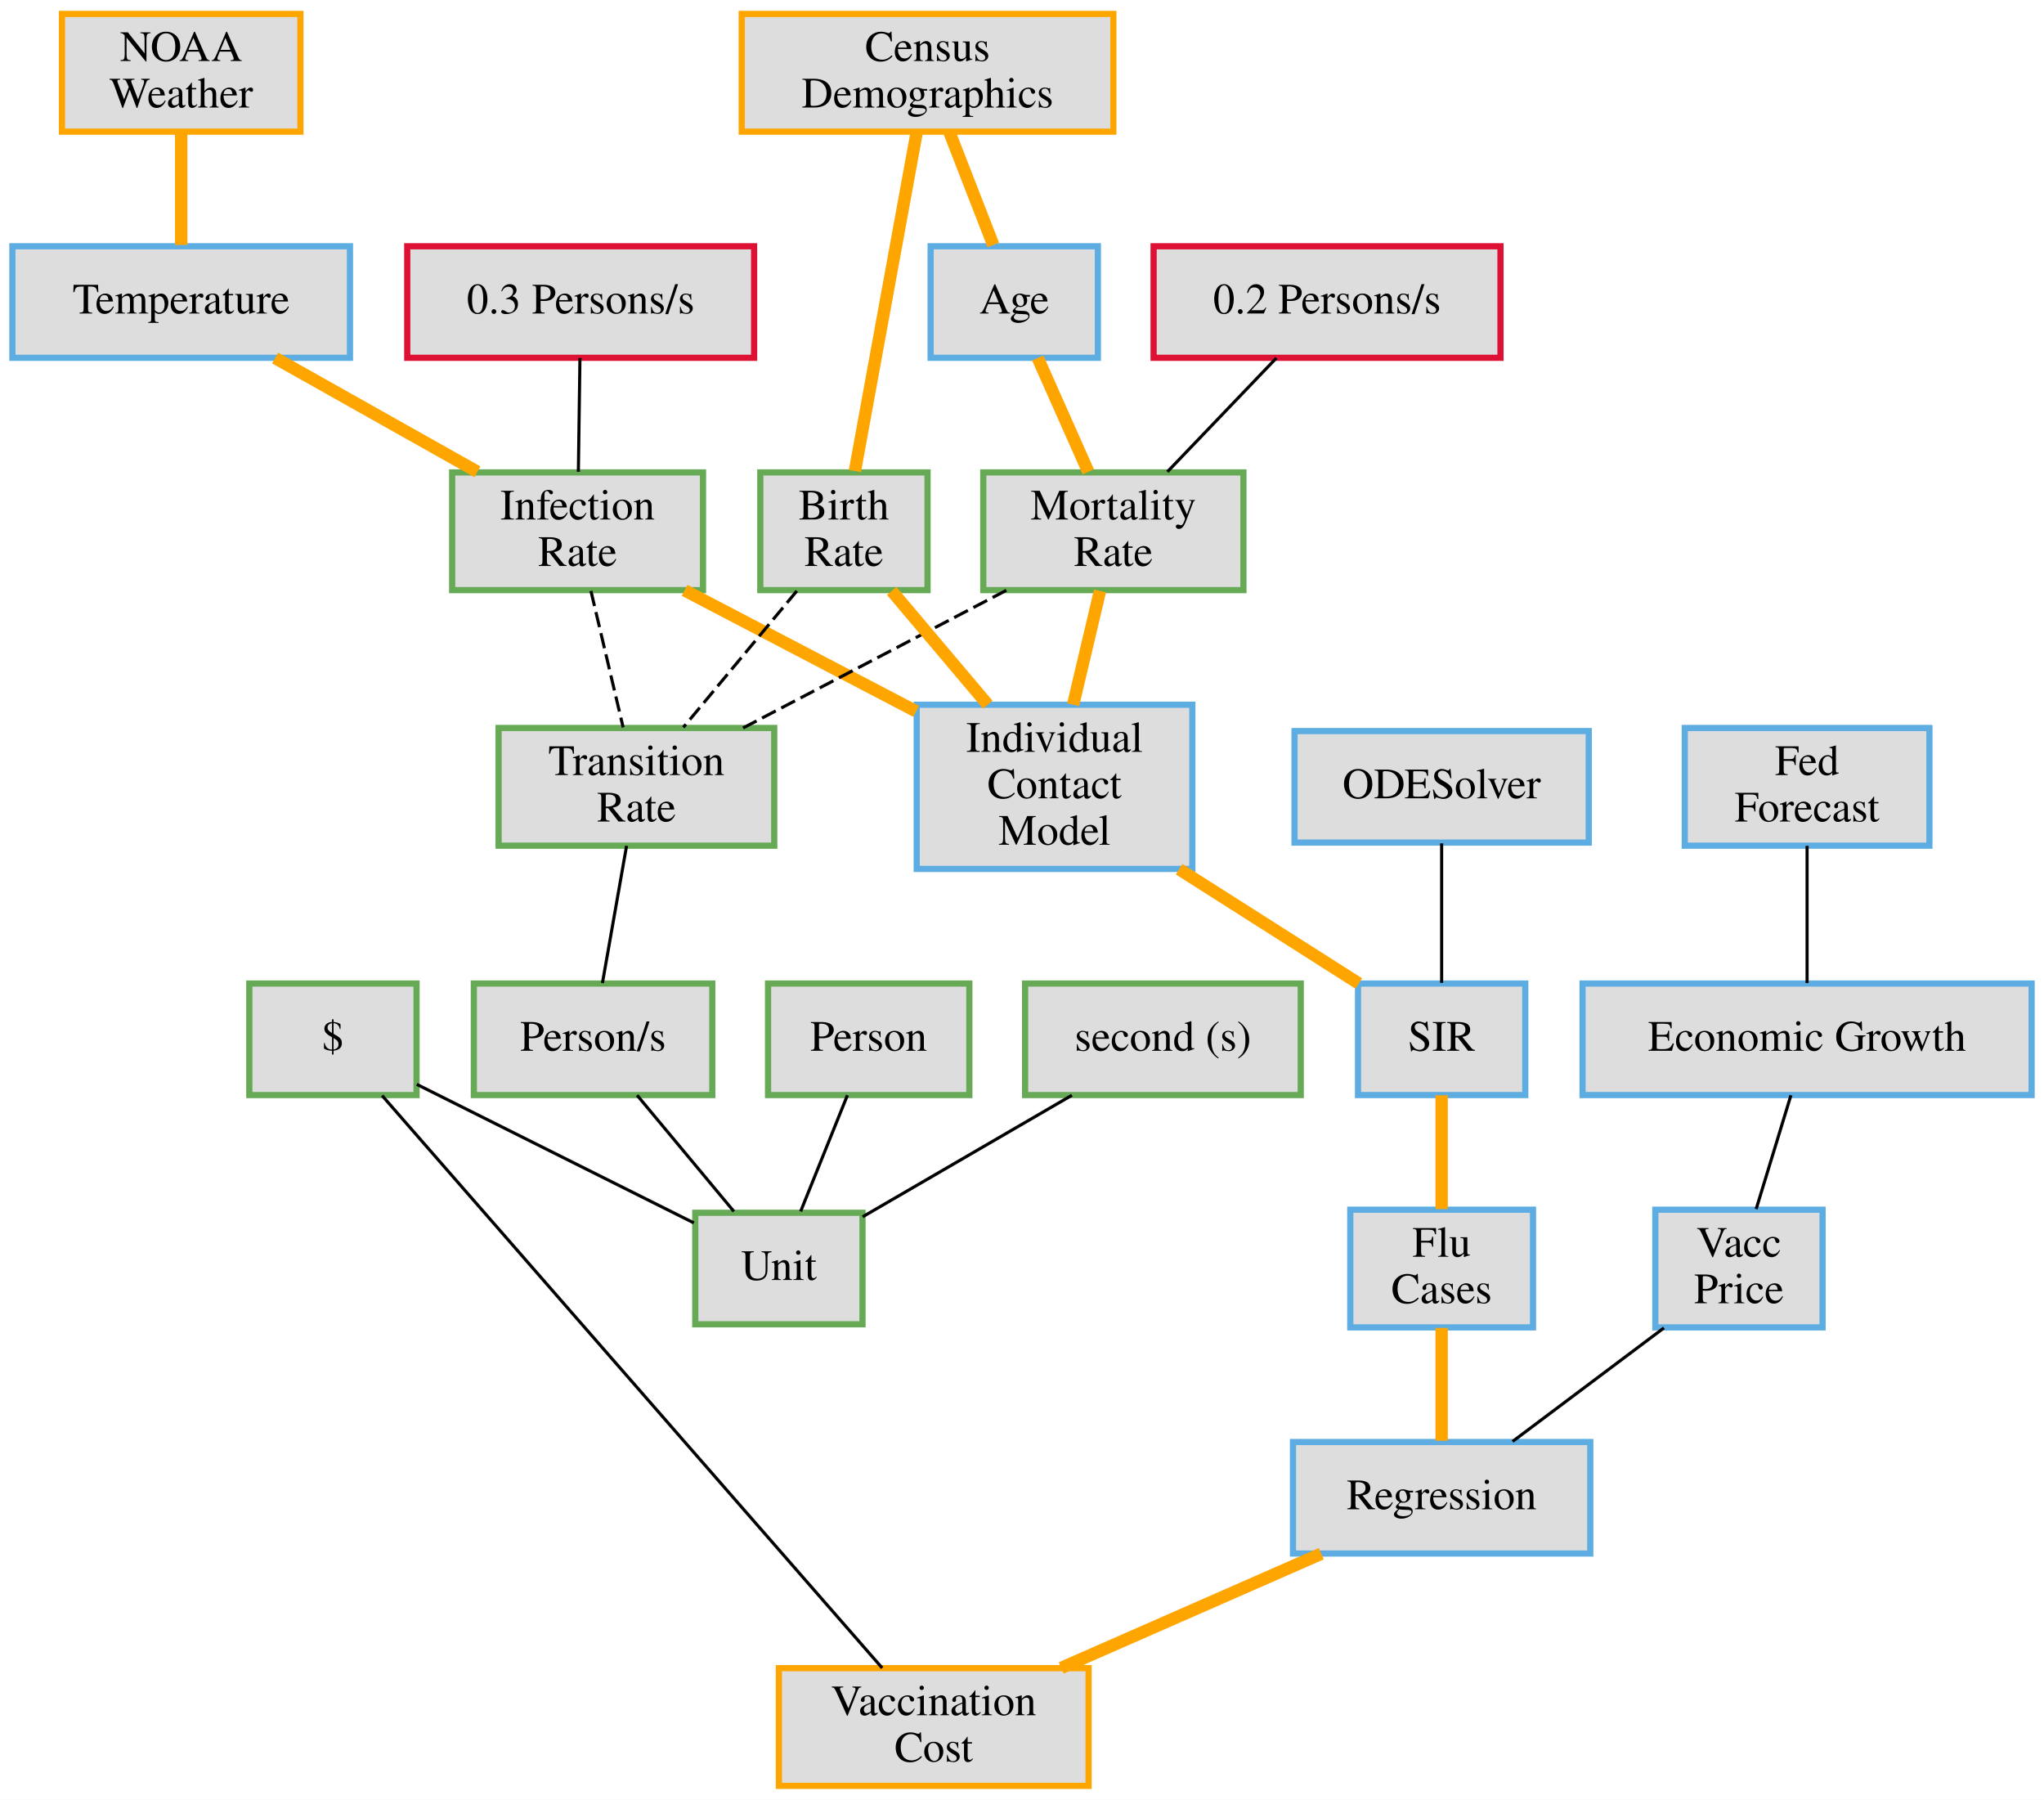
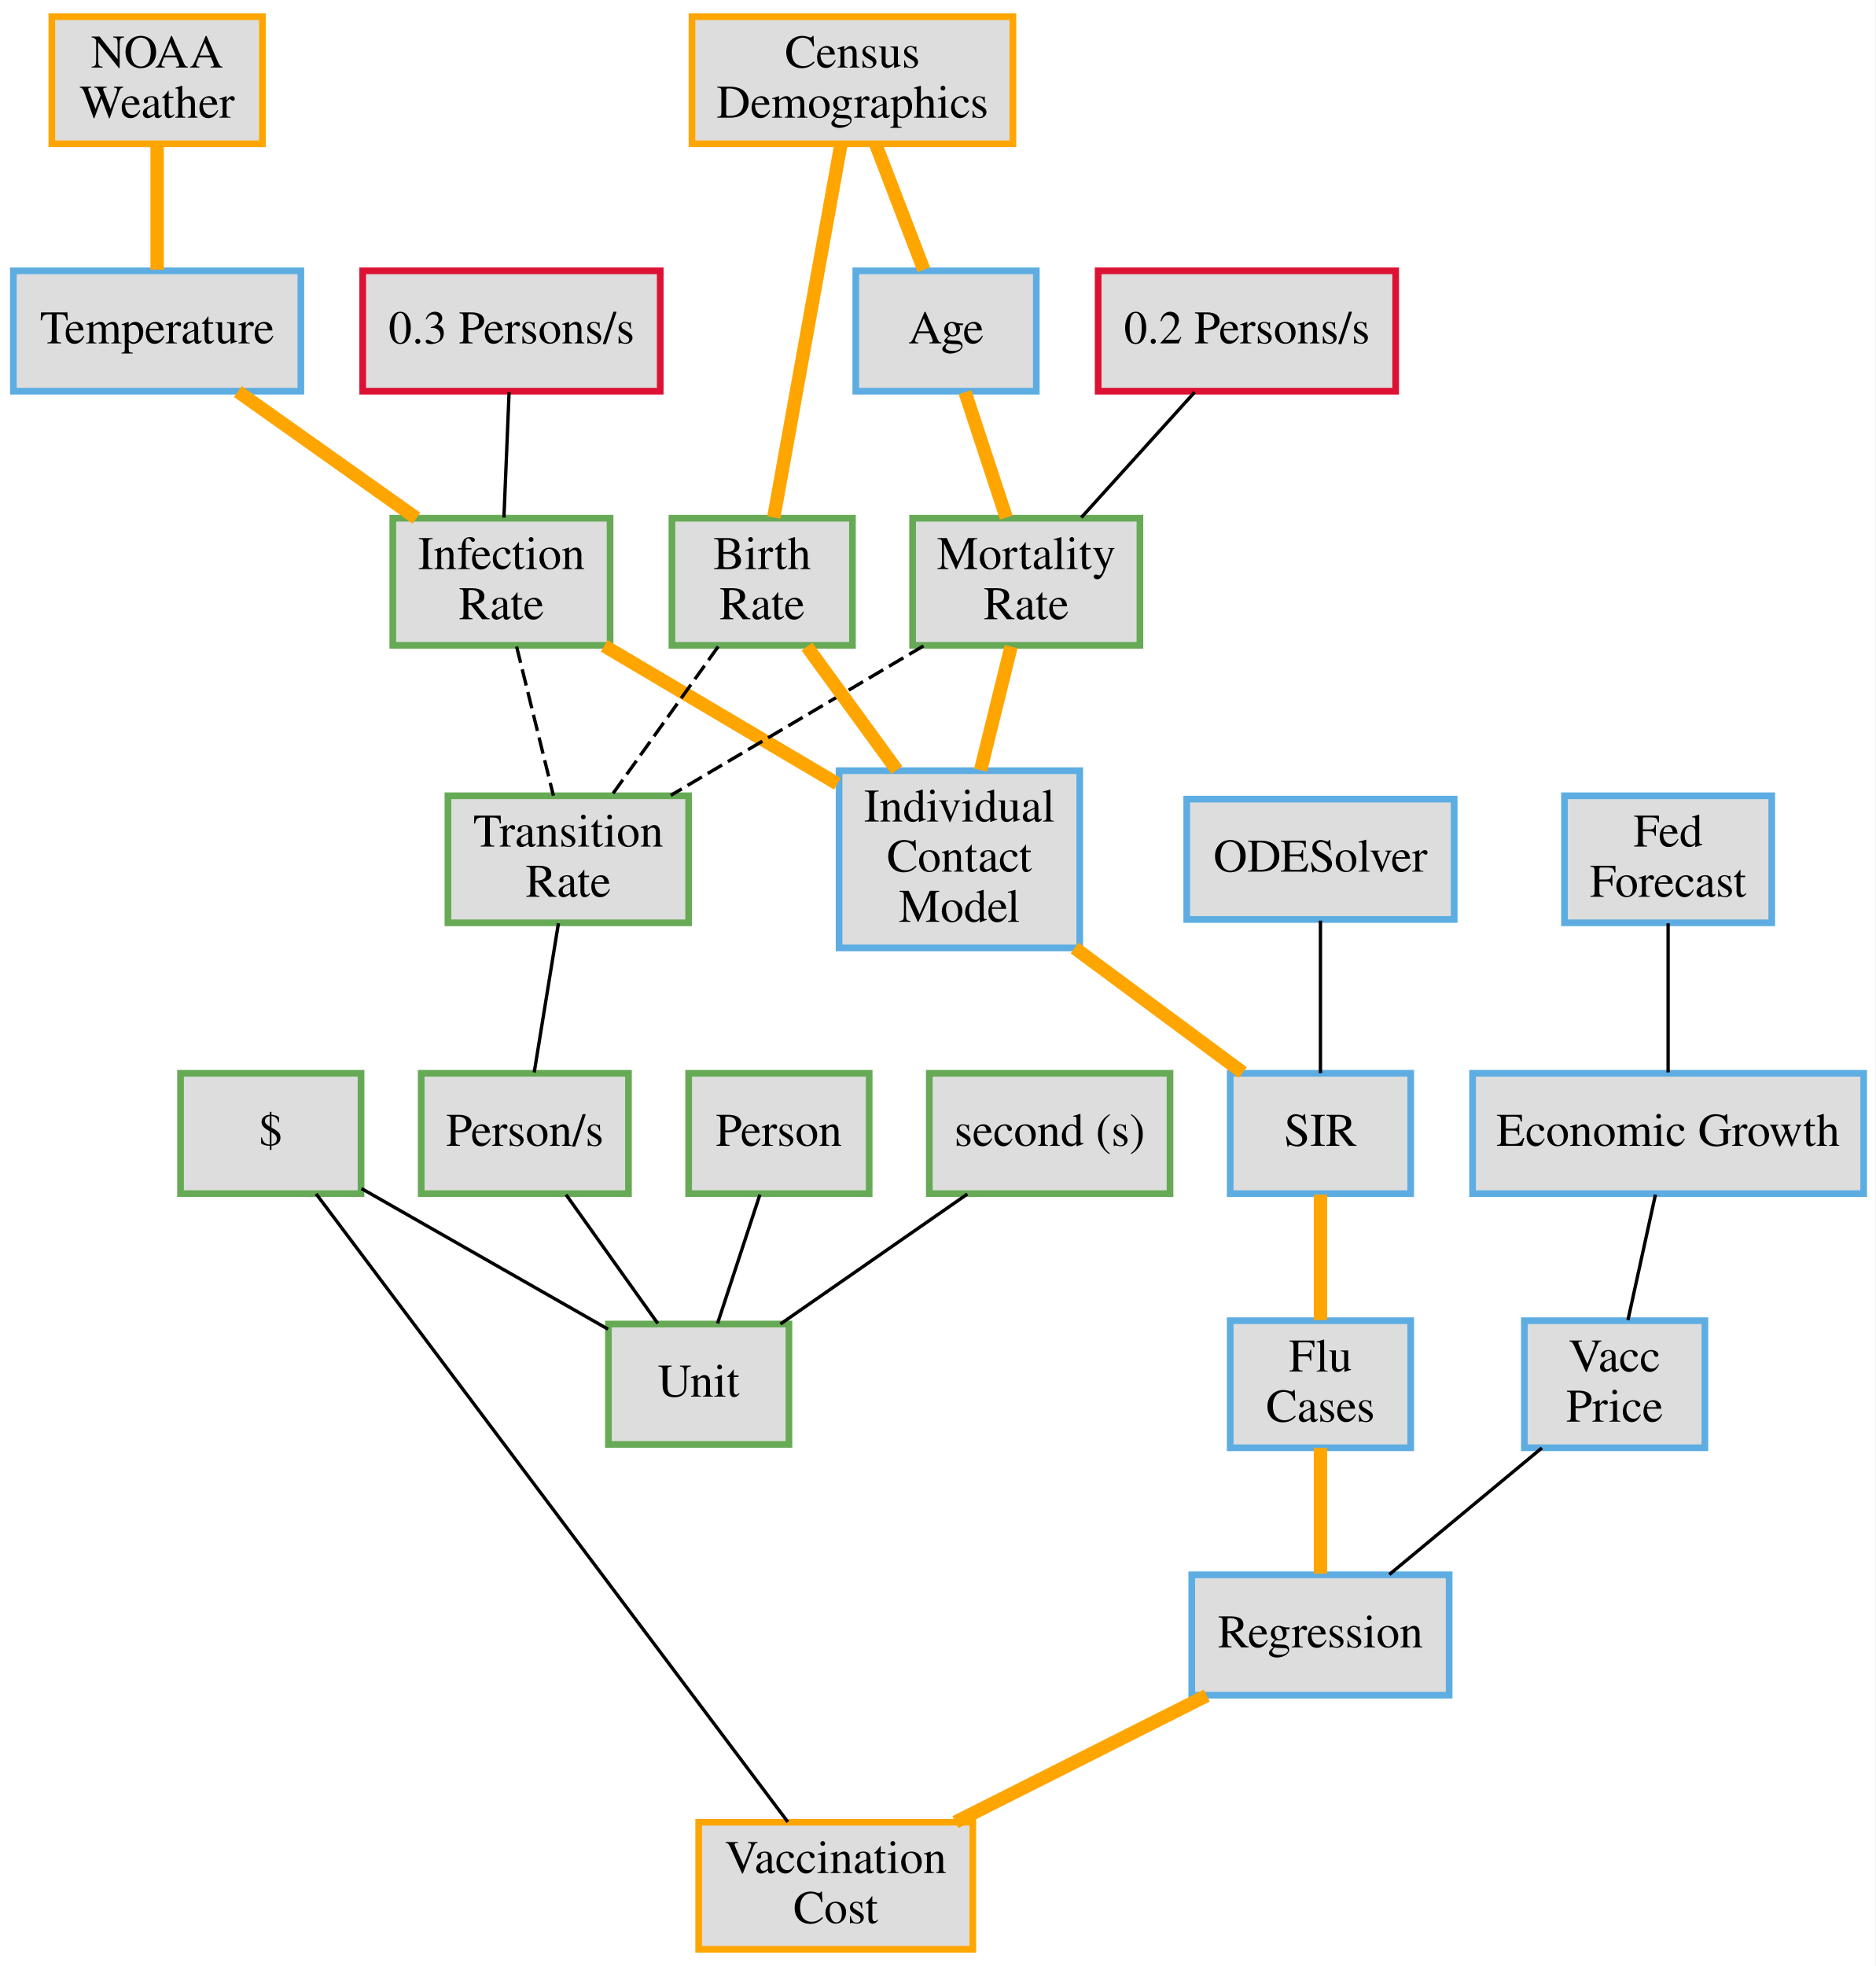
- <svg xmlns="http://www.w3.org/2000/svg" width="660pt" height="581pt" viewBox="0.00 0.00 660.00 581.00">
-   <g id="graph0" class="graph" transform="scale(1 1) rotate(0) translate(4 577)">
-     <polygon fill="white" stroke="none" points="-4,4 -4,-577 656,-577 656,4 -4,4" />
+ <svg xmlns="http://www.w3.org/2000/svg" width="561pt" height="588pt" viewBox="0.00 0.00 561.00 588.00">
+   <g id="graph0" class="graph" transform="scale(1 1) rotate(0) translate(4 584)">
+     <polygon fill="white" stroke="none" points="-4,4 -4,-584 557,-584 557,4 -4,4" />
    <g id="node1" class="node">
-       <polygon fill="#dddddd" stroke="#5dade2" stroke-width="2" points="292,-296.5 292,-349.5 381,-349.5 381,-296.5 292,-296.5" />
-       <text text-anchor="middle" x="336.5" y="-334.3" font-family="Times,serif" font-size="14.00">Individual</text>
-       <text text-anchor="middle" x="336.5" y="-319.3" font-family="Times,serif" font-size="14.00">Contact</text>
-       <text text-anchor="middle" x="336.5" y="-304.3" font-family="Times,serif" font-size="14.00">Model</text>
+       <polygon fill="#dddddd" stroke="#5dade2" stroke-width="2" points="247,-300.5 247,-353.5 319,-353.5 319,-300.5 247,-300.5" />
+       <text text-anchor="middle" x="283" y="-338.3" font-family="Times,serif" font-size="14.00">Individual</text>
+       <text text-anchor="middle" x="283" y="-323.3" font-family="Times,serif" font-size="14.00">Contact</text>
+       <text text-anchor="middle" x="283" y="-308.3" font-family="Times,serif" font-size="14.00">Model</text>
    </g>
    <g id="node2" class="node">
-       <polygon fill="#dddddd" stroke="#5dade2" stroke-width="2" points="434.5,-223.5 434.5,-259.5 488.5,-259.5 488.5,-223.5 434.5,-223.5" />
-       <text text-anchor="middle" x="461.5" y="-237.8" font-family="Times,serif" font-size="14.00">SIR</text>
+       <polygon fill="#dddddd" stroke="#5dade2" stroke-width="2" points="364,-227 364,-263 418,-263 418,-227 364,-227" />
+       <text text-anchor="middle" x="391" y="-241.3" font-family="Times,serif" font-size="14.00">SIR</text>
    </g>
    <g id="edge1" class="edge">
-       <path fill="none" stroke="orange" stroke-width="4" d="M376.739,-296.408C395.723,-284.334 417.86,-270.255 434.749,-259.514" />
+       <path fill="none" stroke="orange" stroke-width="4" d="M317.469,-300.468C333.89,-288.304 353.095,-274.078 367.76,-263.215" />
    </g>
    <g id="node22" class="node">
-       <polygon fill="#dddddd" stroke="#5dade2" stroke-width="2" points="432,-148.5 432,-186.5 491,-186.5 491,-148.5 432,-148.5" />
-       <text text-anchor="middle" x="461.5" y="-171.3" font-family="Times,serif" font-size="14.00">Flu</text>
-       <text text-anchor="middle" x="461.5" y="-156.3" font-family="Times,serif" font-size="14.00">Cases</text>
+       <polygon fill="#dddddd" stroke="#5dade2" stroke-width="2" points="364,-151 364,-189 418,-189 418,-151 364,-151" />
+       <text text-anchor="middle" x="391" y="-173.8" font-family="Times,serif" font-size="14.00">Flu</text>
+       <text text-anchor="middle" x="391" y="-158.8" font-family="Times,serif" font-size="14.00">Cases</text>
    </g>
    <g id="edge19" class="edge">
-       <path fill="none" stroke="orange" stroke-width="4" d="M461.5,-223.437C461.5,-212.375 461.5,-197.979 461.5,-186.699" />
+       <path fill="none" stroke="orange" stroke-width="4" d="M391,-226.7C391,-215.401 391,-200.669 391,-189.194" />
    </g>
    <g id="node3" class="node">
-       <polygon fill="#dddddd" stroke="#66aa55" stroke-width="2" points="142,-386.5 142,-424.5 223,-424.5 223,-386.5 142,-386.5" />
-       <text text-anchor="middle" x="182.5" y="-409.3" font-family="Times,serif" font-size="14.00">Infection</text>
-       <text text-anchor="middle" x="182.5" y="-394.3" font-family="Times,serif" font-size="14.00">Rate</text>
+       <polygon fill="#dddddd" stroke="#66aa55" stroke-width="2" points="113.5,-391 113.5,-429 178.5,-429 178.5,-391 113.5,-391" />
+       <text text-anchor="middle" x="146" y="-413.8" font-family="Times,serif" font-size="14.00">Infection</text>
+       <text text-anchor="middle" x="146" y="-398.8" font-family="Times,serif" font-size="14.00">Rate</text>
    </g>
    <g id="edge2" class="edge">
-       <path fill="none" stroke="orange" stroke-width="4" d="M217.061,-386.434C239.142,-374.892 267.995,-359.809 291.811,-347.36" />
+       <path fill="none" stroke="orange" stroke-width="4" d="M176.745,-390.822C197.415,-378.601 224.754,-362.438 246.524,-349.566" />
    </g>
    <g id="node7" class="node">
-       <polygon fill="#dddddd" stroke="#66aa55" stroke-width="2" points="157,-304 157,-342 246,-342 246,-304 157,-304" />
-       <text text-anchor="middle" x="201.5" y="-326.8" font-family="Times,serif" font-size="14.00">Transition</text>
-       <text text-anchor="middle" x="201.5" y="-311.8" font-family="Times,serif" font-size="14.00">Rate</text>
+       <polygon fill="#dddddd" stroke="#66aa55" stroke-width="2" points="130,-308 130,-346 202,-346 202,-308 130,-308" />
+       <text text-anchor="middle" x="166" y="-330.8" font-family="Times,serif" font-size="14.00">Transition</text>
+       <text text-anchor="middle" x="166" y="-315.8" font-family="Times,serif" font-size="14.00">Rate</text>
    </g>
    <g id="edge7" class="edge">
-       <path fill="none" stroke="black" stroke-dasharray="5,2" d="M186.811,-386.233C189.921,-373.059 194.1,-355.352 197.206,-342.194" />
+       <path fill="none" stroke="black" stroke-dasharray="5,2" d="M150.538,-390.62C153.834,-377.27 158.273,-359.296 161.549,-346.028" />
    </g>
    <g id="node4" class="node">
-       <polygon fill="#dddddd" stroke="#dd1133" stroke-width="2" points="127.5,-461.5 127.5,-497.5 239.5,-497.5 239.5,-461.5 127.5,-461.5" />
-       <text text-anchor="middle" x="183.5" y="-475.8" font-family="Times,serif" font-size="14.00">0.3 Persons/s</text>
+       <polygon fill="#dddddd" stroke="#dd1133" stroke-width="2" points="104.5,-467 104.5,-503 193.5,-503 193.5,-467 104.5,-467" />
+       <text text-anchor="middle" x="149" y="-481.3" font-family="Times,serif" font-size="14.00">0.3 Persons/s</text>
    </g>
    <g id="edge3" class="edge">
-       <path fill="none" stroke="black" d="M183.263,-461.437C183.109,-450.375 182.909,-435.979 182.753,-424.699" />
+       <path fill="none" stroke="black" d="M148.289,-466.7C147.825,-455.401 147.219,-440.669 146.748,-429.194" />
    </g>
    <g id="node5" class="node">
-       <polygon fill="#dddddd" stroke="#dd1133" stroke-width="2" points="368.5,-461.5 368.5,-497.5 480.5,-497.5 480.5,-461.5 368.5,-461.5" />
-       <text text-anchor="middle" x="424.5" y="-475.8" font-family="Times,serif" font-size="14.00">0.2 Persons/s</text>
+       <polygon fill="#dddddd" stroke="#dd1133" stroke-width="2" points="324.5,-467 324.5,-503 413.5,-503 413.5,-467 324.5,-467" />
+       <text text-anchor="middle" x="369" y="-481.3" font-family="Times,serif" font-size="14.00">0.2 Persons/s</text>
    </g>
    <g id="node6" class="node">
-       <polygon fill="#dddddd" stroke="#66aa55" stroke-width="2" points="313.5,-386.5 313.5,-424.5 397.5,-424.5 397.5,-386.5 313.5,-386.5" />
-       <text text-anchor="middle" x="355.5" y="-409.3" font-family="Times,serif" font-size="14.00">Mortality</text>
-       <text text-anchor="middle" x="355.5" y="-394.3" font-family="Times,serif" font-size="14.00">Rate</text>
+       <polygon fill="#dddddd" stroke="#66aa55" stroke-width="2" points="269,-391 269,-429 337,-429 337,-391 269,-391" />
+       <text text-anchor="middle" x="303" y="-413.8" font-family="Times,serif" font-size="14.00">Mortality</text>
+       <text text-anchor="middle" x="303" y="-398.8" font-family="Times,serif" font-size="14.00">Rate</text>
    </g>
    <g id="edge4" class="edge">
-       <path fill="none" stroke="black" d="M408.148,-461.437C397.547,-450.375 383.751,-435.979 372.941,-424.699" />
+       <path fill="none" stroke="black" d="M353.359,-466.7C343.143,-455.401 329.824,-440.669 319.45,-429.194" />
    </g>
    <g id="edge5" class="edge">
-       <path fill="none" stroke="orange" stroke-width="4" d="M351.189,-386.233C348.627,-375.378 345.338,-361.446 342.523,-349.517" />
+       <path fill="none" stroke="orange" stroke-width="4" d="M298.462,-390.62C295.765,-379.698 292.303,-365.679 289.34,-353.676" />
    </g>
    <g id="edge6" class="edge">
-       <path fill="none" stroke="black" stroke-dasharray="5,2" d="M320.939,-386.434C295.577,-373.177 261.281,-355.249 235.945,-342.005" />
+       <path fill="none" stroke="black" stroke-dasharray="5,2" d="M272.255,-390.822C249.692,-377.482 219.182,-359.443 196.643,-346.117" />
    </g>
    <g id="node9" class="node">
-       <polygon fill="#dddddd" stroke="#66aa55" stroke-width="2" points="149,-223.5 149,-259.5 226,-259.5 226,-223.5 149,-223.5" />
-       <text text-anchor="middle" x="187.5" y="-237.8" font-family="Times,serif" font-size="14.00">Person/s</text>
+       <polygon fill="#dddddd" stroke="#66aa55" stroke-width="2" points="122,-227 122,-263 184,-263 184,-227 122,-227" />
+       <text text-anchor="middle" x="153" y="-241.3" font-family="Times,serif" font-size="14.00">Person/s</text>
    </g>
    <g id="edge10" class="edge">
-       <path fill="none" stroke="black" d="M198.323,-303.96C195.984,-290.675 192.822,-272.722 190.52,-259.651" />
+       <path fill="none" stroke="black" d="M163.05,-307.847C160.878,-294.478 157.942,-276.412 155.805,-263.259" />
    </g>
    <g id="node8" class="node">
-       <polygon fill="#dddddd" stroke="#66aa55" stroke-width="2" points="241.5,-386.5 241.5,-424.5 295.5,-424.5 295.5,-386.5 241.5,-386.5" />
-       <text text-anchor="middle" x="268.5" y="-409.3" font-family="Times,serif" font-size="14.00">Birth</text>
-       <text text-anchor="middle" x="268.5" y="-394.3" font-family="Times,serif" font-size="14.00">Rate</text>
+       <polygon fill="#dddddd" stroke="#66aa55" stroke-width="2" points="197,-391 197,-429 251,-429 251,-391 197,-391" />
+       <text text-anchor="middle" x="224" y="-413.8" font-family="Times,serif" font-size="14.00">Birth</text>
+       <text text-anchor="middle" x="224" y="-398.8" font-family="Times,serif" font-size="14.00">Rate</text>
    </g>
    <g id="edge9" class="edge">
-       <path fill="none" stroke="orange" stroke-width="4" d="M283.93,-386.233C293.1,-375.378 304.868,-361.446 314.945,-349.517" />
+       <path fill="none" stroke="orange" stroke-width="4" d="M237.388,-390.62C245.344,-379.698 255.555,-365.679 264.298,-353.676" />
    </g>
    <g id="edge8" class="edge">
-       <path fill="none" stroke="black" stroke-dasharray="5,2" d="M253.297,-386.233C242.332,-373.059 227.594,-355.352 216.643,-342.194" />
+       <path fill="none" stroke="black" stroke-dasharray="5,2" d="M210.839,-390.62C201.28,-377.27 188.409,-359.296 178.909,-346.028" />
    </g>
    <g id="node11" class="node">
-       <polygon fill="#dddddd" stroke="#66aa55" stroke-width="2" points="220.5,-149.5 220.5,-185.5 274.5,-185.5 274.5,-149.5 220.5,-149.5" />
-       <text text-anchor="middle" x="247.5" y="-163.8" font-family="Times,serif" font-size="14.00">Unit</text>
+       <polygon fill="#dddddd" stroke="#66aa55" stroke-width="2" points="178,-152 178,-188 232,-188 232,-152 178,-152" />
+       <text text-anchor="middle" x="205" y="-166.3" font-family="Times,serif" font-size="14.00">Unit</text>
    </g>
    <g id="edge12" class="edge">
-       <path fill="none" stroke="black" d="M201.719,-223.437C211.145,-212.126 223.476,-197.328 232.966,-185.941" />
+       <path fill="none" stroke="black" d="M165.323,-226.7C173.612,-215.063 184.494,-199.787 192.765,-188.176" />
    </g>
    <g id="node10" class="node">
-       <polygon fill="#dddddd" stroke="#66aa55" stroke-width="2" points="244,-223.5 244,-259.5 309,-259.5 309,-223.5 244,-223.5" />
-       <text text-anchor="middle" x="276.5" y="-237.8" font-family="Times,serif" font-size="14.00">Person</text>
+       <polygon fill="#dddddd" stroke="#66aa55" stroke-width="2" points="202,-227 202,-263 256,-263 256,-227 202,-227" />
+       <text text-anchor="middle" x="229" y="-241.3" font-family="Times,serif" font-size="14.00">Person</text>
    </g>
    <g id="edge11" class="edge">
-       <path fill="none" stroke="black" d="M269.627,-223.437C265.072,-212.126 259.111,-197.328 254.525,-185.941" />
+       <path fill="none" stroke="black" d="M223.312,-226.7C219.487,-215.063 214.464,-199.787 210.647,-188.176" />
    </g>
    <g id="node12" class="node">
-       <polygon fill="#dddddd" stroke="#66aa55" stroke-width="2" points="327,-223.5 327,-259.5 416,-259.5 416,-223.5 327,-223.5" />
-       <text text-anchor="middle" x="371.5" y="-237.8" font-family="Times,serif" font-size="14.00">second (s)</text>
+       <polygon fill="#dddddd" stroke="#66aa55" stroke-width="2" points="274,-227 274,-263 346,-263 346,-227 274,-227" />
+       <text text-anchor="middle" x="310" y="-241.3" font-family="Times,serif" font-size="14.00">second (s)</text>
    </g>
    <g id="edge13" class="edge">
-       <path fill="none" stroke="black" d="M342.114,-223.437C321.631,-211.544 294.509,-195.796 274.557,-184.21" />
+       <path fill="none" stroke="black" d="M285.382,-226.885C268.531,-215.169 246.281,-199.7 229.464,-188.008" />
    </g>
    <g id="node13" class="node">
-       <polygon fill="#dddddd" stroke="#66aa55" stroke-width="2" points="76.5,-223.5 76.5,-259.5 130.5,-259.5 130.5,-223.5 76.5,-223.5" />
-       <text text-anchor="middle" x="103.5" y="-237.8" font-family="Times,serif" font-size="14.00">$</text>
+       <polygon fill="#dddddd" stroke="#66aa55" stroke-width="2" points="50,-227 50,-263 104,-263 104,-227 50,-227" />
+       <text text-anchor="middle" x="77" y="-241.3" font-family="Times,serif" font-size="14.00">$</text>
    </g>
    <g id="edge14" class="edge">
-       <path fill="none" stroke="black" d="M130.585,-226.957C156.167,-214.166 194.345,-195.078 220.047,-182.227" />
+       <path fill="none" stroke="black" d="M104.146,-228.519C125.868,-216.13 156.182,-198.842 177.894,-186.459" />
    </g>
    <g id="node15" class="node">
-       <polygon fill="#dddddd" stroke="orange" stroke-width="2" points="247.5,-0.5 247.5,-38.5 347.5,-38.5 347.5,-0.5 247.5,-0.5" />
-       <text text-anchor="middle" x="297.5" y="-23.3" font-family="Times,serif" font-size="14.00">Vaccination</text>
-       <text text-anchor="middle" x="297.5" y="-8.3" font-family="Times,serif" font-size="14.00">Cost</text>
+       <polygon fill="#dddddd" stroke="orange" stroke-width="2" points="205,-1 205,-39 287,-39 287,-1 205,-1" />
+       <text text-anchor="middle" x="246" y="-23.8" font-family="Times,serif" font-size="14.00">Vaccination</text>
+       <text text-anchor="middle" x="246" y="-8.8" font-family="Times,serif" font-size="14.00">Cost</text>
    </g>
    <g id="edge27" class="edge">
-       <path fill="none" stroke="black" d="M119.376,-223.333C155.573,-181.911 243.931,-80.801 280.855,-38.548" />
+       <path fill="none" stroke="black" d="M90.544,-226.968C121.953,-185.151 199.521,-81.881 231.677,-39.069" />
    </g>
    <g id="node14" class="node">
-       <polygon fill="#dddddd" stroke="orange" stroke-width="2" points="16,-534.5 16,-572.5 93,-572.5 93,-534.5 16,-534.5" />
-       <text text-anchor="middle" x="54.5" y="-557.3" font-family="Times,serif" font-size="14.00">NOAA</text>
-       <text text-anchor="middle" x="54.5" y="-542.3" font-family="Times,serif" font-size="14.00">Weather</text>
+       <polygon fill="#dddddd" stroke="orange" stroke-width="2" points="11.5,-541 11.5,-579 74.5,-579 74.5,-541 11.5,-541" />
+       <text text-anchor="middle" x="43" y="-563.8" font-family="Times,serif" font-size="14.00">NOAA</text>
+       <text text-anchor="middle" x="43" y="-548.8" font-family="Times,serif" font-size="14.00">Weather</text>
    </g>
    <g id="node19" class="node">
-       <polygon fill="#dddddd" stroke="#5dade2" stroke-width="2" points="0,-461.5 0,-497.5 109,-497.5 109,-461.5 0,-461.5" />
-       <text text-anchor="middle" x="54.5" y="-475.8" font-family="Times,serif" font-size="14.00">Temperature</text>
+       <polygon fill="#dddddd" stroke="#5dade2" stroke-width="2" points="0,-467 0,-503 86,-503 86,-467 0,-467" />
+       <text text-anchor="middle" x="43" y="-481.3" font-family="Times,serif" font-size="14.00">Temperature</text>
    </g>
    <g id="edge22" class="edge">
-       <path fill="none" stroke="orange" stroke-width="4" d="M54.5,-534.331C54.5,-523.167 54.5,-508.941 54.5,-497.918" />
+       <path fill="none" stroke="orange" stroke-width="4" d="M43,-540.955C43,-529.471 43,-514.679 43,-503.335" />
    </g>
    <g id="node16" class="node">
-       <polygon fill="#dddddd" stroke="#5dade2" stroke-width="2" points="540,-304 540,-342 619,-342 619,-304 540,-304" />
-       <text text-anchor="middle" x="579.5" y="-326.8" font-family="Times,serif" font-size="14.00">Fed</text>
-       <text text-anchor="middle" x="579.5" y="-311.8" font-family="Times,serif" font-size="14.00">Forecast</text>
+       <polygon fill="#dddddd" stroke="#5dade2" stroke-width="2" points="464,-308 464,-346 526,-346 526,-308 464,-308" />
+       <text text-anchor="middle" x="495" y="-330.8" font-family="Times,serif" font-size="14.00">Fed</text>
+       <text text-anchor="middle" x="495" y="-315.8" font-family="Times,serif" font-size="14.00">Forecast</text>
    </g>
    <g id="node21" class="node">
-       <polygon fill="#dddddd" stroke="#5dade2" stroke-width="2" points="507,-223.5 507,-259.5 652,-259.5 652,-223.5 507,-223.5" />
-       <text text-anchor="middle" x="579.5" y="-237.8" font-family="Times,serif" font-size="14.00">Economic Growth</text>
+       <polygon fill="#dddddd" stroke="#5dade2" stroke-width="2" points="436.5,-227 436.5,-263 553.5,-263 553.5,-227 436.5,-227" />
+       <text text-anchor="middle" x="495" y="-241.3" font-family="Times,serif" font-size="14.00">Economic Growth</text>
    </g>
    <g id="edge24" class="edge">
-       <path fill="none" stroke="black" d="M579.5,-303.96C579.5,-290.675 579.5,-272.722 579.5,-259.651" />
+       <path fill="none" stroke="black" d="M495,-307.847C495,-294.478 495,-276.412 495,-263.259" />
    </g>
    <g id="node17" class="node">
-       <polygon fill="#dddddd" stroke="orange" stroke-width="2" points="235.5,-534.5 235.5,-572.5 355.5,-572.5 355.5,-534.5 235.5,-534.5" />
-       <text text-anchor="middle" x="295.5" y="-557.3" font-family="Times,serif" font-size="14.00">Census</text>
-       <text text-anchor="middle" x="295.5" y="-542.3" font-family="Times,serif" font-size="14.00">Demographics</text>
+       <polygon fill="#dddddd" stroke="orange" stroke-width="2" points="203,-541 203,-579 299,-579 299,-541 203,-541" />
+       <text text-anchor="middle" x="251" y="-563.8" font-family="Times,serif" font-size="14.00">Census</text>
+       <text text-anchor="middle" x="251" y="-548.8" font-family="Times,serif" font-size="14.00">Demographics</text>
    </g>
    <g id="edge17" class="edge">
-       <path fill="none" stroke="orange" stroke-width="4" d="M292.025,-534.455C286.87,-506.193 277.244,-453.431 272.047,-424.942" />
+       <path fill="none" stroke="orange" stroke-width="4" d="M247.525,-540.697C242.341,-511.895 232.638,-457.988 227.461,-429.229" />
    </g>
    <g id="node20" class="node">
-       <polygon fill="#dddddd" stroke="#5dade2" stroke-width="2" points="296.5,-461.5 296.5,-497.5 350.5,-497.5 350.5,-461.5 296.5,-461.5" />
-       <text text-anchor="middle" x="323.5" y="-475.8" font-family="Times,serif" font-size="14.00">Age</text>
+       <polygon fill="#dddddd" stroke="#5dade2" stroke-width="2" points="252,-467 252,-503 306,-503 306,-467 252,-467" />
+       <text text-anchor="middle" x="279" y="-481.3" font-family="Times,serif" font-size="14.00">Age</text>
    </g>
    <g id="edge23" class="edge">
-       <path fill="none" stroke="orange" stroke-width="4" d="M302.566,-534.331C306.907,-523.167 312.44,-508.941 316.726,-497.918" />
+       <path fill="none" stroke="orange" stroke-width="4" d="M257.921,-540.955C262.326,-529.471 268,-514.679 272.351,-503.335" />
    </g>
    <g id="node18" class="node">
-       <polygon fill="#dddddd" stroke="#5dade2" stroke-width="2" points="414,-305 414,-341 509,-341 509,-305 414,-305" />
-       <text text-anchor="middle" x="461.5" y="-319.3" font-family="Times,serif" font-size="14.00">ODESolver</text>
+       <polygon fill="#dddddd" stroke="#5dade2" stroke-width="2" points="351,-309 351,-345 431,-345 431,-309 351,-309" />
+       <text text-anchor="middle" x="391" y="-323.3" font-family="Times,serif" font-size="14.00">ODESolver</text>
    </g>
    <g id="edge25" class="edge">
-       <path fill="none" stroke="black" d="M461.5,-304.75C461.5,-291.415 461.5,-273.043 461.5,-259.717" />
+       <path fill="none" stroke="black" d="M391,-308.641C391,-295.131 391,-276.482 391,-263.05" />
    </g>
    <g id="edge15" class="edge">
-       <path fill="none" stroke="orange" stroke-width="4" d="M84.834,-461.437C104.499,-450.375 130.092,-435.979 150.146,-424.699" />
+       <path fill="none" stroke="orange" stroke-width="4" d="M67.149,-466.885C83.203,-455.506 104.253,-440.588 120.565,-429.027" />
    </g>
    <g id="edge16" class="edge">
-       <path fill="none" stroke="orange" stroke-width="4" d="M331.084,-461.437C336,-450.375 342.398,-435.979 347.411,-424.699" />
+       <path fill="none" stroke="orange" stroke-width="4" d="M284.688,-466.7C288.403,-455.401 293.246,-440.669 297.018,-429.194" />
    </g>
    <g id="node23" class="node">
-       <polygon fill="#dddddd" stroke="#5dade2" stroke-width="2" points="530.5,-148.5 530.5,-186.5 584.5,-186.5 584.5,-148.5 530.5,-148.5" />
-       <text text-anchor="middle" x="557.5" y="-171.3" font-family="Times,serif" font-size="14.00">Vacc</text>
-       <text text-anchor="middle" x="557.5" y="-156.3" font-family="Times,serif" font-size="14.00">Price</text>
+       <polygon fill="#dddddd" stroke="#5dade2" stroke-width="2" points="452,-151 452,-189 506,-189 506,-151 452,-151" />
+       <text text-anchor="middle" x="479" y="-173.8" font-family="Times,serif" font-size="14.00">Vacc</text>
+       <text text-anchor="middle" x="479" y="-158.8" font-family="Times,serif" font-size="14.00">Price</text>
    </g>
    <g id="edge18" class="edge">
-       <path fill="none" stroke="black" d="M574.286,-223.437C570.906,-212.375 566.508,-197.979 563.061,-186.699" />
+       <path fill="none" stroke="black" d="M491.208,-226.7C488.732,-215.401 485.503,-200.669 482.988,-189.194" />
    </g>
    <g id="node24" class="node">
-       <polygon fill="#dddddd" stroke="#5dade2" stroke-width="2" points="413.5,-75.5 413.5,-111.5 509.5,-111.5 509.5,-75.5 413.5,-75.5" />
-       <text text-anchor="middle" x="461.5" y="-89.8" font-family="Times,serif" font-size="14.00">Regression</text>
+       <polygon fill="#dddddd" stroke="#5dade2" stroke-width="2" points="352.5,-77 352.5,-113 429.5,-113 429.5,-77 352.5,-77" />
+       <text text-anchor="middle" x="391" y="-91.3" font-family="Times,serif" font-size="14.00">Regression</text>
    </g>
    <g id="edge21" class="edge">
-       <path fill="none" stroke="orange" stroke-width="4" d="M461.5,-148.331C461.5,-137.167 461.5,-122.941 461.5,-111.918" />
+       <path fill="none" stroke="orange" stroke-width="4" d="M391,-150.955C391,-139.471 391,-124.679 391,-113.335" />
    </g>
    <g id="edge20" class="edge">
-       <path fill="none" stroke="black" d="M533.275,-148.331C518.278,-137.083 499.138,-122.729 484.395,-111.671" />
+       <path fill="none" stroke="black" d="M457.247,-150.955C443.301,-139.386 425.309,-124.461 411.596,-113.085" />
    </g>
    <g id="edge26" class="edge">
-       <path fill="none" stroke="orange" stroke-width="4" d="M422.634,-75.437C397.344,-64.334 364.401,-49.871 338.664,-38.572" />
+       <path fill="none" stroke="orange" stroke-width="4" d="M357.004,-76.885C334.403,-65.507 304.77,-50.588 281.806,-39.027" />
    </g>
  </g>
</svg>
